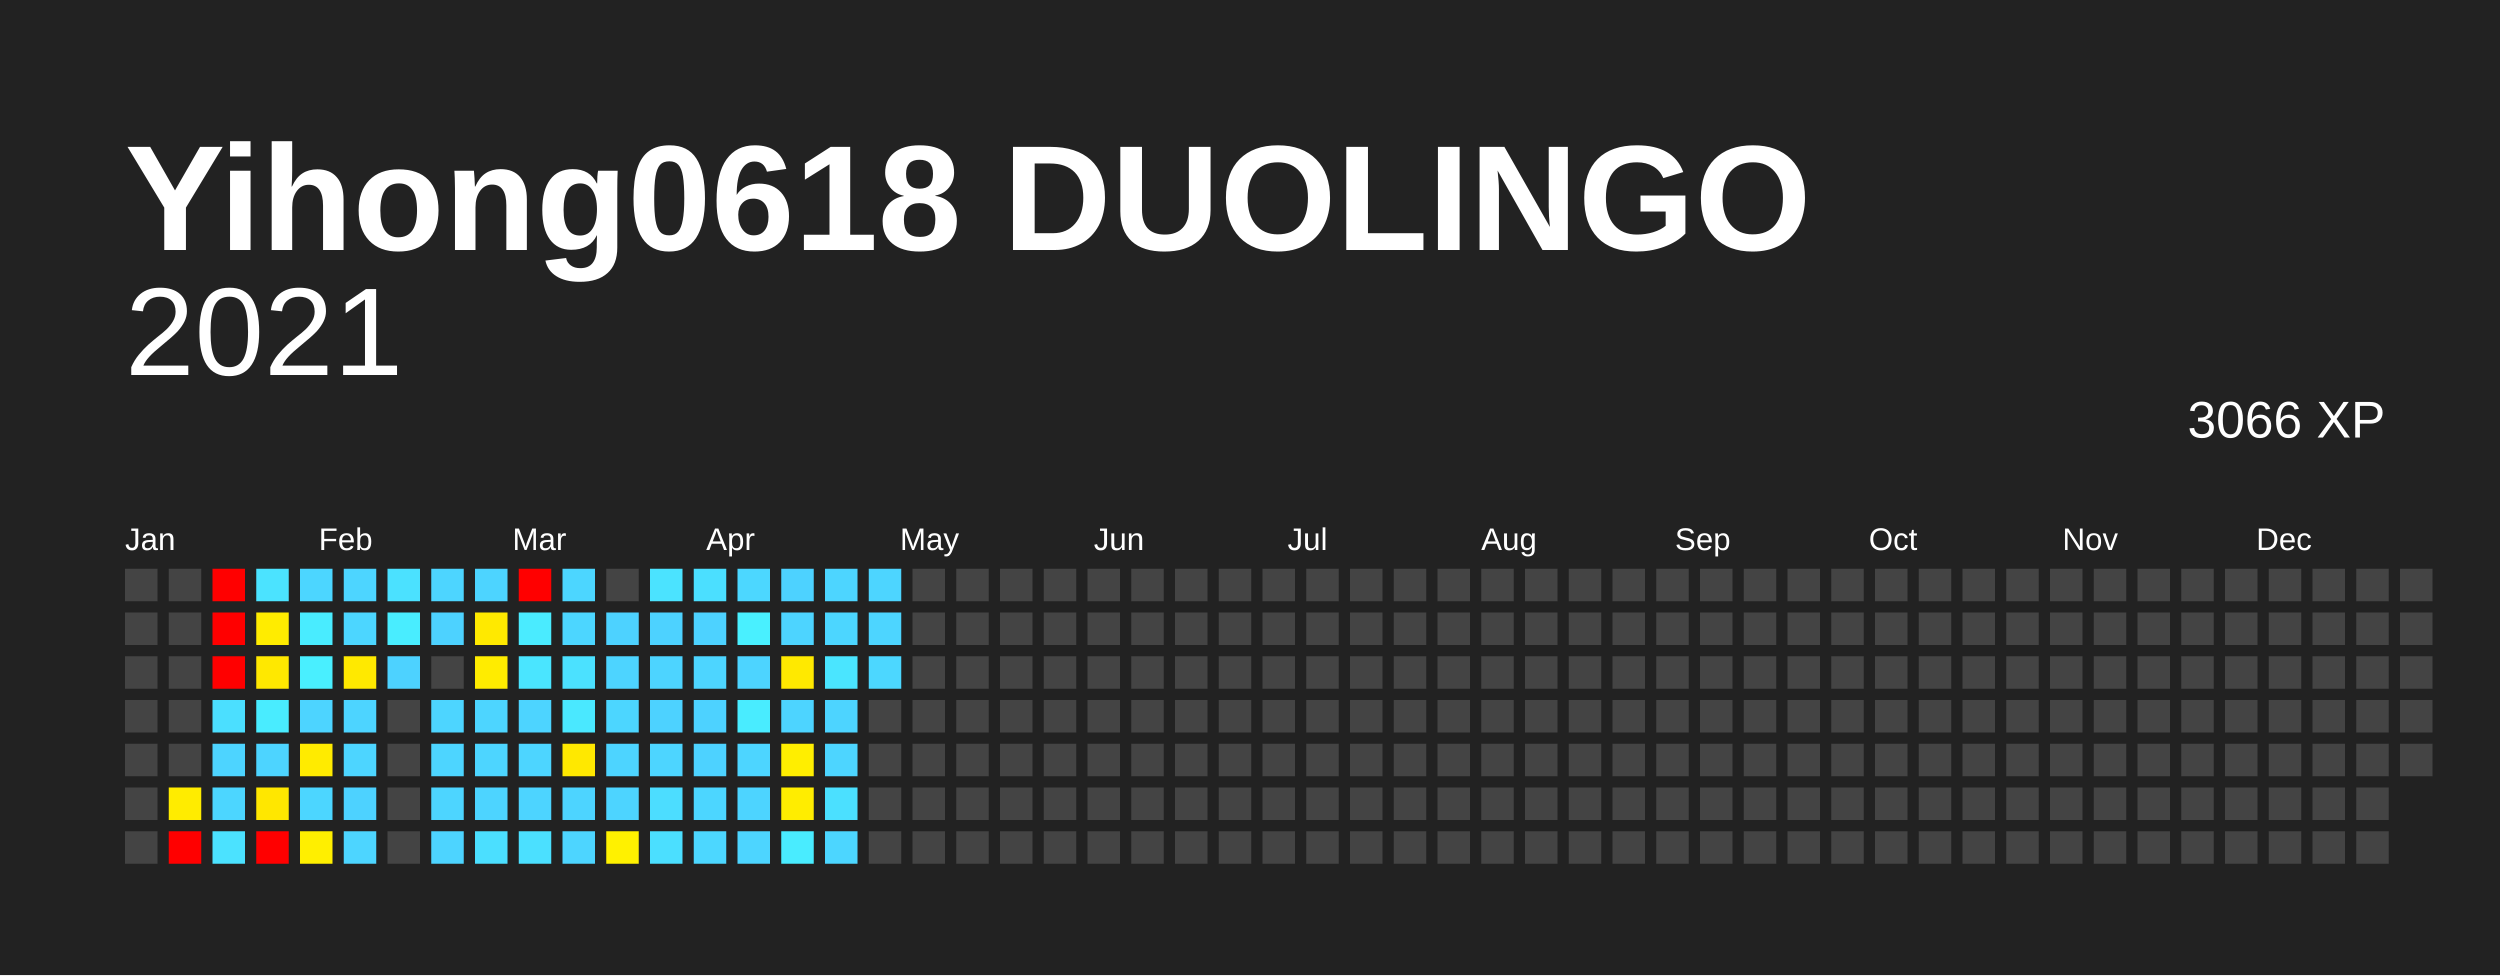
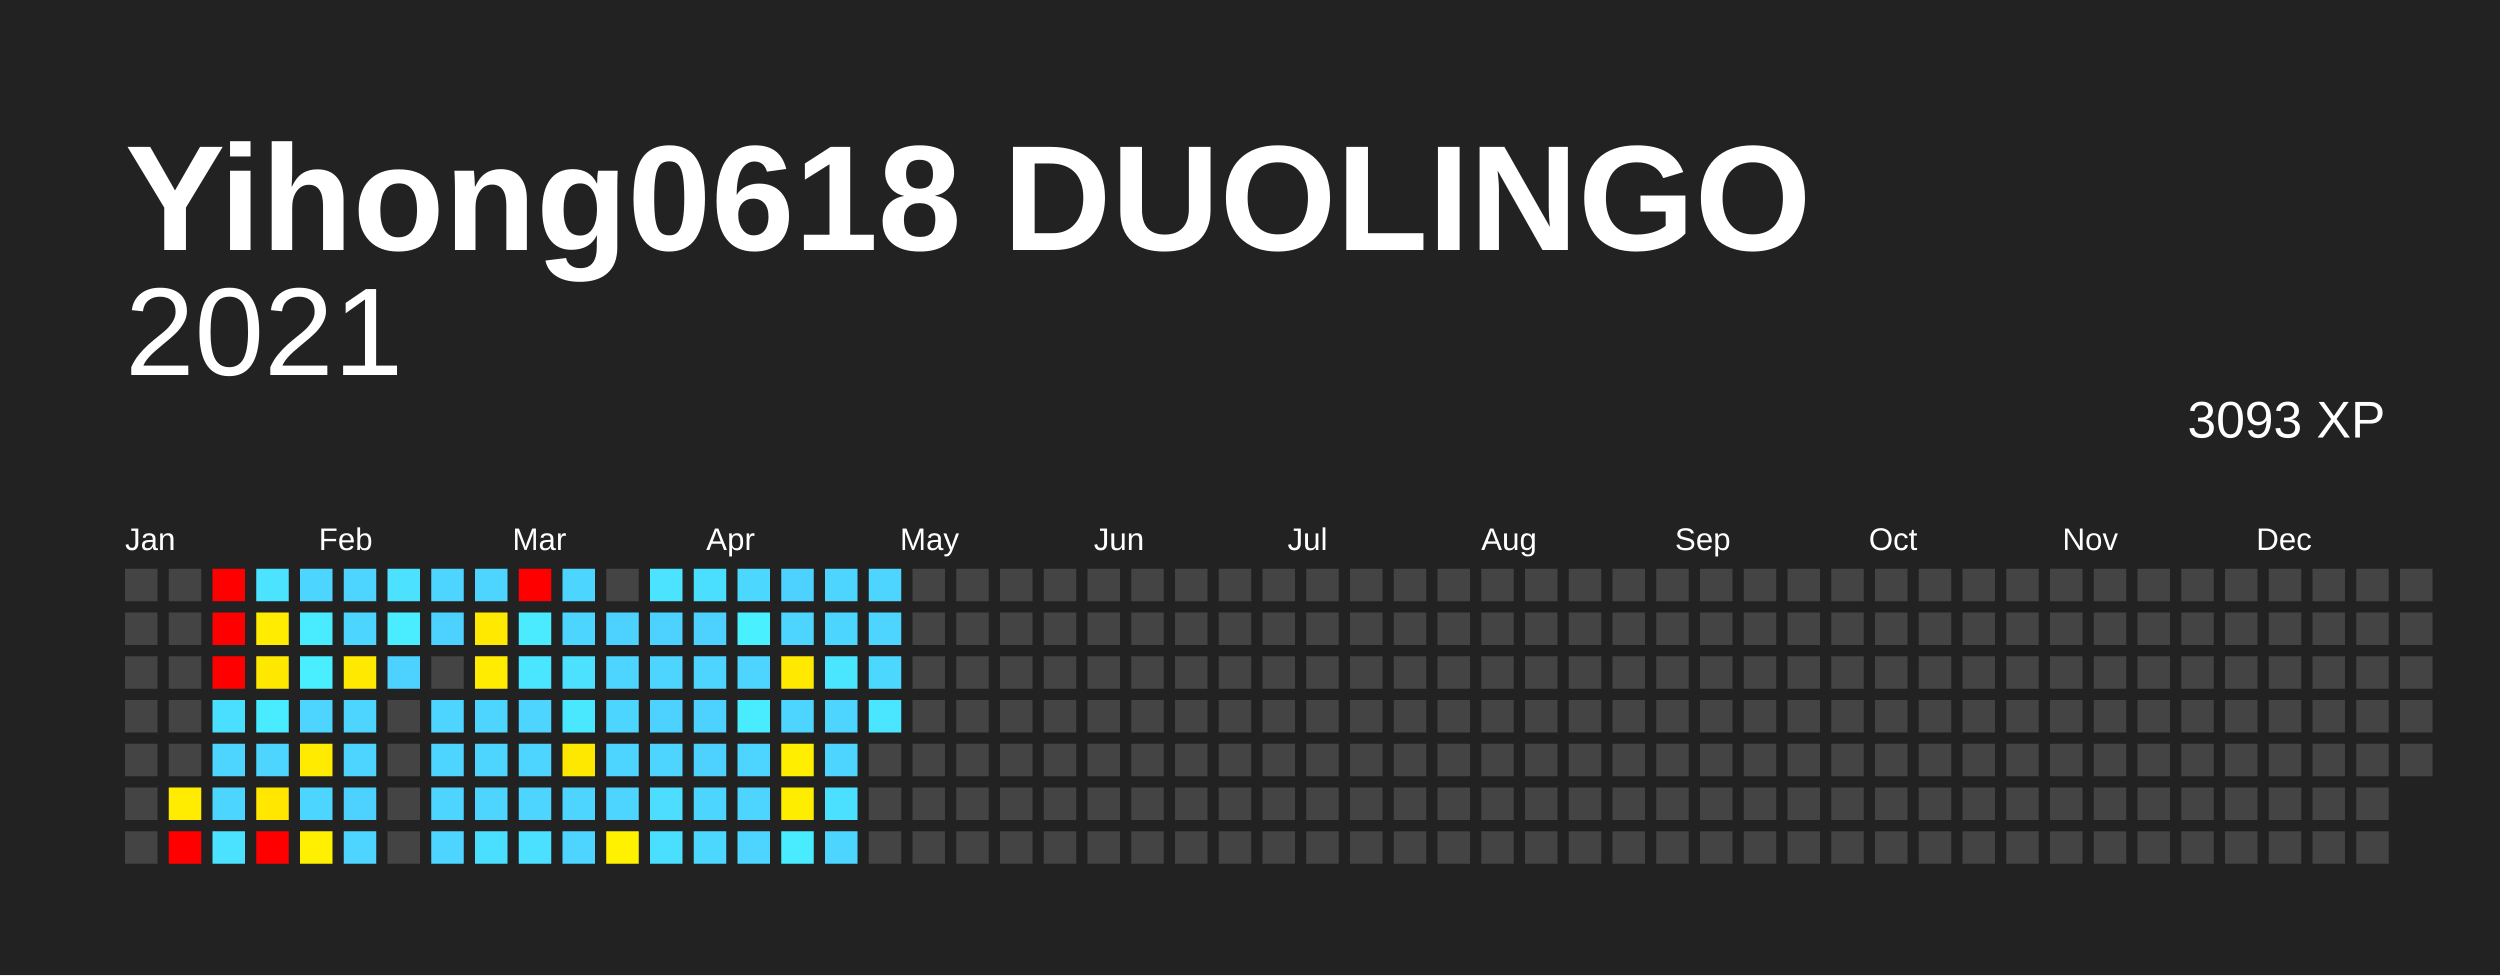
<svg xmlns="http://www.w3.org/2000/svg" baseProfile="full" height="78mm" version="1.1" viewBox="0,0,200,78" width="200mm">
  <defs />
  <rect fill="#222222" height="78" width="200" x="0" y="0" />
  <text fill="#FFFFFF" style="font-size:12px; font-family:Arial; font-weight:bold;" x="10" y="20">Yihong0618 DUOLINGO</text>
  <text alignment-baseline="hanging" fill="#FFFFFF" style="font-size:10.0px; font-family:Arial;" x="10" y="30">2021</text>
-   <text alignment-baseline="hanging" fill="#FFFFFF" style="font-size:4.125px; font-family:Arial;" x="175" y="35">3066 XP</text>
+   <text alignment-baseline="hanging" fill="#FFFFFF" style="font-size:4.125px; font-family:Arial;" x="175" y="35">3093 XP</text>
  <text fill="#FFFFFF" style="font-size:2.5px; font-family:Arial" x="10.0" y="44">Jan</text>
  <text fill="#FFFFFF" style="font-size:2.5px; font-family:Arial" x="25.5" y="44">Feb</text>
  <text fill="#FFFFFF" style="font-size:2.5px; font-family:Arial" x="41.0" y="44">Mar</text>
  <text fill="#FFFFFF" style="font-size:2.5px; font-family:Arial" x="56.5" y="44">Apr</text>
  <text fill="#FFFFFF" style="font-size:2.5px; font-family:Arial" x="72.0" y="44">May</text>
  <text fill="#FFFFFF" style="font-size:2.5px; font-family:Arial" x="87.5" y="44">Jun</text>
  <text fill="#FFFFFF" style="font-size:2.5px; font-family:Arial" x="103.0" y="44">Jul</text>
  <text fill="#FFFFFF" style="font-size:2.5px; font-family:Arial" x="118.5" y="44">Aug</text>
  <text fill="#FFFFFF" style="font-size:2.5px; font-family:Arial" x="134.0" y="44">Sep</text>
  <text fill="#FFFFFF" style="font-size:2.5px; font-family:Arial" x="149.5" y="44">Oct</text>
  <text fill="#FFFFFF" style="font-size:2.5px; font-family:Arial" x="165.0" y="44">Nov</text>
  <text fill="#FFFFFF" style="font-size:2.5px; font-family:Arial" x="180.5" y="44">Dec</text>
  <rect fill="#444444" height="2.6" width="2.6" x="10.0" y="45.5" />
  <rect fill="#444444" height="2.6" width="2.6" x="10.0" y="49.0" />
  <rect fill="#444444" height="2.6" width="2.6" x="10.0" y="52.5" />
  <rect fill="#444444" height="2.6" width="2.6" x="10.0" y="56.0" />
  <rect fill="#444444" height="2.6" width="2.6" x="10.0" y="59.5" />
  <rect fill="#444444" height="2.6" width="2.6" x="10.0" y="63.0" />
  <rect fill="#444444" height="2.6" width="2.6" x="10.0" y="66.5" />
  <rect fill="#444444" height="2.6" width="2.6" x="13.5" y="45.5" />
  <rect fill="#444444" height="2.6" width="2.6" x="13.5" y="49.0" />
  <rect fill="#444444" height="2.6" width="2.6" x="13.5" y="52.5" />
  <rect fill="#444444" height="2.6" width="2.6" x="13.5" y="56.0" />
  <rect fill="#444444" height="2.6" width="2.6" x="13.5" y="59.5" />
  <rect fill="#ffec00" height="2.6" width="2.6" x="13.5" y="63.0" />
  <rect fill="red" height="2.6" width="2.6" x="13.5" y="66.5" />
  <rect fill="red" height="2.6" width="2.6" x="17.0" y="45.5" />
  <rect fill="red" height="2.6" width="2.6" x="17.0" y="49.0" />
  <rect fill="red" height="2.6" width="2.6" x="17.0" y="52.5" />
  <rect fill="#4bdfff" height="2.6" width="2.6" x="17.0" y="56.0" />
  <rect fill="#4dd4ff" height="2.6" width="2.6" x="17.0" y="59.5" />
  <rect fill="#4cd6ff" height="2.6" width="2.6" x="17.0" y="63.0" />
  <rect fill="#4be2ff" height="2.6" width="2.6" x="17.0" y="66.5" />
  <rect fill="#4be3ff" height="2.6" width="2.6" x="20.5" y="45.5" />
  <rect fill="#ffec00" height="2.6" width="2.6" x="20.5" y="49.0" />
  <rect fill="#ffe800" height="2.6" width="2.6" x="20.5" y="52.5" />
  <rect fill="#49ecff" height="2.6" width="2.6" x="20.5" y="56.0" />
  <rect fill="#4dd4ff" height="2.6" width="2.6" x="20.5" y="59.5" />
  <rect fill="#ffe700" height="2.6" width="2.6" x="20.5" y="63.0" />
  <rect fill="red" height="2.6" width="2.6" x="20.5" y="66.5" />
  <rect fill="#4cd6ff" height="2.6" width="2.6" x="24.0" y="45.5" />
  <rect fill="#49ecff" height="2.6" width="2.6" x="24.0" y="49.0" />
  <rect fill="#49efff" height="2.6" width="2.6" x="24.0" y="52.5" />
  <rect fill="#4dd4ff" height="2.6" width="2.6" x="24.0" y="56.0" />
  <rect fill="#ffeb00" height="2.6" width="2.6" x="24.0" y="59.5" />
  <rect fill="#4cd6ff" height="2.6" width="2.6" x="24.0" y="63.0" />
  <rect fill="#ffef00" height="2.6" width="2.6" x="24.0" y="66.5" />
  <rect fill="#4dd5ff" height="2.6" width="2.6" x="27.5" y="45.5" />
  <rect fill="#4cd6ff" height="2.6" width="2.6" x="27.5" y="49.0" />
  <rect fill="#ffe900" height="2.6" width="2.6" x="27.5" y="52.5" />
  <rect fill="#4dd4ff" height="2.6" width="2.6" x="27.5" y="56.0" />
  <rect fill="#4dd5ff" height="2.6" width="2.6" x="27.5" y="59.5" />
  <rect fill="#4dd2ff" height="2.6" width="2.6" x="27.5" y="63.0" />
  <rect fill="#4dd5ff" height="2.6" width="2.6" x="27.5" y="66.5" />
  <rect fill="#4be1ff" height="2.6" width="2.6" x="31.0" y="45.5" />
  <rect fill="#49edff" height="2.6" width="2.6" x="31.0" y="49.0" />
  <rect fill="#4dd2ff" height="2.6" width="2.6" x="31.0" y="52.5" />
  <rect fill="#444444" height="2.6" width="2.6" x="31.0" y="56.0" />
  <rect fill="#444444" height="2.6" width="2.6" x="31.0" y="59.5" />
  <rect fill="#444444" height="2.6" width="2.6" x="31.0" y="63.0" />
  <rect fill="#444444" height="2.6" width="2.6" x="31.0" y="66.5" />
  <rect fill="#4dd5ff" height="2.6" width="2.6" x="34.5" y="45.5" />
  <rect fill="#4dd2ff" height="2.6" width="2.6" x="34.5" y="49.0" />
  <rect fill="#444444" height="2.6" width="2.6" x="34.5" y="52.5" />
  <rect fill="#4dd5ff" height="2.6" width="2.6" x="34.5" y="56.0" />
  <rect fill="#4dd5ff" height="2.6" width="2.6" x="34.5" y="59.5" />
  <rect fill="#4dd5ff" height="2.6" width="2.6" x="34.5" y="63.0" />
  <rect fill="#4dd4ff" height="2.6" width="2.6" x="34.5" y="66.5" />
  <rect fill="#4dd4ff" height="2.6" width="2.6" x="38.0" y="45.5" />
  <rect fill="#ffe900" height="2.6" width="2.6" x="38.0" y="49.0" />
  <rect fill="#ffec00" height="2.6" width="2.6" x="38.0" y="52.5" />
  <rect fill="#4dd5ff" height="2.6" width="2.6" x="38.0" y="56.0" />
  <rect fill="#4dd5ff" height="2.6" width="2.6" x="38.0" y="59.5" />
  <rect fill="#4dd4ff" height="2.6" width="2.6" x="38.0" y="63.0" />
  <rect fill="#4bdfff" height="2.6" width="2.6" x="38.0" y="66.5" />
  <rect fill="red" height="2.6" width="2.6" x="41.5" y="45.5" />
  <rect fill="#4aebff" height="2.6" width="2.6" x="41.5" y="49.0" />
  <rect fill="#4ae5ff" height="2.6" width="2.6" x="41.5" y="52.5" />
  <rect fill="#4dd4ff" height="2.6" width="2.6" x="41.5" y="56.0" />
  <rect fill="#4dd5ff" height="2.6" width="2.6" x="41.5" y="59.5" />
  <rect fill="#4dd4ff" height="2.6" width="2.6" x="41.5" y="63.0" />
  <rect fill="#4be0ff" height="2.6" width="2.6" x="41.5" y="66.5" />
  <rect fill="#4cd6ff" height="2.6" width="2.6" x="45.0" y="45.5" />
  <rect fill="#4cd6ff" height="2.6" width="2.6" x="45.0" y="49.0" />
  <rect fill="#4be1ff" height="2.6" width="2.6" x="45.0" y="52.5" />
  <rect fill="#4ae8ff" height="2.6" width="2.6" x="45.0" y="56.0" />
  <rect fill="#ffe800" height="2.6" width="2.6" x="45.0" y="59.5" />
  <rect fill="#4dd4ff" height="2.6" width="2.6" x="45.0" y="63.0" />
  <rect fill="#4dd5ff" height="2.6" width="2.6" x="45.0" y="66.5" />
  <rect fill="#444444" height="2.6" width="2.6" x="48.5" y="45.5" />
  <rect fill="#4dd2ff" height="2.6" width="2.6" x="48.5" y="49.0" />
  <rect fill="#4dd4ff" height="2.6" width="2.6" x="48.5" y="52.5" />
  <rect fill="#4cd6ff" height="2.6" width="2.6" x="48.5" y="56.0" />
  <rect fill="#4dd4ff" height="2.6" width="2.6" x="48.5" y="59.5" />
  <rect fill="#4dd4ff" height="2.6" width="2.6" x="48.5" y="63.0" />
  <rect fill="#fff100" height="2.6" width="2.6" x="48.5" y="66.5" />
  <rect fill="#4be3ff" height="2.6" width="2.6" x="52.0" y="45.5" />
  <rect fill="#4dd2ff" height="2.6" width="2.6" x="52.0" y="49.0" />
  <rect fill="#4dd4ff" height="2.6" width="2.6" x="52.0" y="52.5" />
  <rect fill="#4dd2ff" height="2.6" width="2.6" x="52.0" y="56.0" />
  <rect fill="#4dd5ff" height="2.6" width="2.6" x="52.0" y="59.5" />
  <rect fill="#4cddff" height="2.6" width="2.6" x="52.0" y="63.0" />
  <rect fill="#4bdfff" height="2.6" width="2.6" x="52.0" y="66.5" />
  <rect fill="#4bdfff" height="2.6" width="2.6" x="55.5" y="45.5" />
  <rect fill="#4dd2ff" height="2.6" width="2.6" x="55.5" y="49.0" />
  <rect fill="#4dd5ff" height="2.6" width="2.6" x="55.5" y="52.5" />
  <rect fill="#4dd2ff" height="2.6" width="2.6" x="55.5" y="56.0" />
  <rect fill="#4dd2ff" height="2.6" width="2.6" x="55.5" y="59.5" />
  <rect fill="#4cd6ff" height="2.6" width="2.6" x="55.5" y="63.0" />
  <rect fill="#4cd7ff" height="2.6" width="2.6" x="55.5" y="66.5" />
  <rect fill="#4cd7ff" height="2.6" width="2.6" x="59.0" y="45.5" />
  <rect fill="#49f0ff" height="2.6" width="2.6" x="59.0" y="49.0" />
  <rect fill="#4dd4ff" height="2.6" width="2.6" x="59.0" y="52.5" />
  <rect fill="#49ecff" height="2.6" width="2.6" x="59.0" y="56.0" />
  <rect fill="#4dd5ff" height="2.6" width="2.6" x="59.0" y="59.5" />
  <rect fill="#4dd4ff" height="2.6" width="2.6" x="59.0" y="63.0" />
  <rect fill="#4dd5ff" height="2.6" width="2.6" x="59.0" y="66.5" />
  <rect fill="#4dd2ff" height="2.6" width="2.6" x="62.5" y="45.5" />
  <rect fill="#4dd4ff" height="2.6" width="2.6" x="62.5" y="49.0" />
  <rect fill="#ffe900" height="2.6" width="2.6" x="62.5" y="52.5" />
  <rect fill="#4dd4ff" height="2.6" width="2.6" x="62.5" y="56.0" />
  <rect fill="#ffee00" height="2.6" width="2.6" x="62.5" y="59.5" />
  <rect fill="#ffed00" height="2.6" width="2.6" x="62.5" y="63.0" />
  <rect fill="#49ecff" height="2.6" width="2.6" x="62.5" y="66.5" />
  <rect fill="#4dd5ff" height="2.6" width="2.6" x="66.0" y="45.5" />
  <rect fill="#4cd6ff" height="2.6" width="2.6" x="66.0" y="49.0" />
  <rect fill="#4ae5ff" height="2.6" width="2.6" x="66.0" y="52.5" />
  <rect fill="#4dd4ff" height="2.6" width="2.6" x="66.0" y="56.0" />
  <rect fill="#4dd5ff" height="2.6" width="2.6" x="66.0" y="59.5" />
  <rect fill="#4be0ff" height="2.6" width="2.6" x="66.0" y="63.0" />
  <rect fill="#4cd6ff" height="2.6" width="2.6" x="66.0" y="66.5" />
  <rect fill="#4dd5ff" height="2.6" width="2.6" x="69.5" y="45.5" />
  <rect fill="#4dd5ff" height="2.6" width="2.6" x="69.5" y="49.0" />
  <rect fill="#4cd7ff" height="2.6" width="2.6" x="69.5" y="52.5" />
-   <rect fill="#444444" height="2.6" width="2.6" x="69.5" y="56.0" />
+   <rect fill="#4ae5ff" height="2.6" width="2.6" x="69.5" y="56.0" />
  <rect fill="#444444" height="2.6" width="2.6" x="69.5" y="59.5" />
  <rect fill="#444444" height="2.6" width="2.6" x="69.5" y="63.0" />
  <rect fill="#444444" height="2.6" width="2.6" x="69.5" y="66.5" />
  <rect fill="#444444" height="2.6" width="2.6" x="73.0" y="45.5" />
  <rect fill="#444444" height="2.6" width="2.6" x="73.0" y="49.0" />
  <rect fill="#444444" height="2.6" width="2.6" x="73.0" y="52.5" />
  <rect fill="#444444" height="2.6" width="2.6" x="73.0" y="56.0" />
  <rect fill="#444444" height="2.6" width="2.6" x="73.0" y="59.5" />
  <rect fill="#444444" height="2.6" width="2.6" x="73.0" y="63.0" />
  <rect fill="#444444" height="2.6" width="2.6" x="73.0" y="66.5" />
  <rect fill="#444444" height="2.6" width="2.6" x="76.5" y="45.5" />
  <rect fill="#444444" height="2.6" width="2.6" x="76.5" y="49.0" />
  <rect fill="#444444" height="2.6" width="2.6" x="76.5" y="52.5" />
  <rect fill="#444444" height="2.6" width="2.6" x="76.5" y="56.0" />
  <rect fill="#444444" height="2.6" width="2.6" x="76.5" y="59.5" />
  <rect fill="#444444" height="2.6" width="2.6" x="76.5" y="63.0" />
  <rect fill="#444444" height="2.6" width="2.6" x="76.5" y="66.5" />
  <rect fill="#444444" height="2.6" width="2.6" x="80.0" y="45.5" />
  <rect fill="#444444" height="2.6" width="2.6" x="80.0" y="49.0" />
  <rect fill="#444444" height="2.6" width="2.6" x="80.0" y="52.5" />
  <rect fill="#444444" height="2.6" width="2.6" x="80.0" y="56.0" />
  <rect fill="#444444" height="2.6" width="2.6" x="80.0" y="59.5" />
  <rect fill="#444444" height="2.6" width="2.6" x="80.0" y="63.0" />
  <rect fill="#444444" height="2.6" width="2.6" x="80.0" y="66.5" />
  <rect fill="#444444" height="2.6" width="2.6" x="83.5" y="45.5" />
  <rect fill="#444444" height="2.6" width="2.6" x="83.5" y="49.0" />
  <rect fill="#444444" height="2.6" width="2.6" x="83.5" y="52.5" />
  <rect fill="#444444" height="2.6" width="2.6" x="83.5" y="56.0" />
  <rect fill="#444444" height="2.6" width="2.6" x="83.5" y="59.5" />
  <rect fill="#444444" height="2.6" width="2.6" x="83.5" y="63.0" />
  <rect fill="#444444" height="2.6" width="2.6" x="83.5" y="66.5" />
  <rect fill="#444444" height="2.6" width="2.6" x="87.0" y="45.5" />
  <rect fill="#444444" height="2.6" width="2.6" x="87.0" y="49.0" />
  <rect fill="#444444" height="2.6" width="2.6" x="87.0" y="52.5" />
  <rect fill="#444444" height="2.6" width="2.6" x="87.0" y="56.0" />
  <rect fill="#444444" height="2.6" width="2.6" x="87.0" y="59.5" />
  <rect fill="#444444" height="2.6" width="2.6" x="87.0" y="63.0" />
  <rect fill="#444444" height="2.6" width="2.6" x="87.0" y="66.5" />
  <rect fill="#444444" height="2.6" width="2.6" x="90.5" y="45.5" />
  <rect fill="#444444" height="2.6" width="2.6" x="90.5" y="49.0" />
  <rect fill="#444444" height="2.6" width="2.6" x="90.5" y="52.5" />
  <rect fill="#444444" height="2.6" width="2.6" x="90.5" y="56.0" />
  <rect fill="#444444" height="2.6" width="2.6" x="90.5" y="59.5" />
  <rect fill="#444444" height="2.6" width="2.6" x="90.5" y="63.0" />
  <rect fill="#444444" height="2.6" width="2.6" x="90.5" y="66.5" />
  <rect fill="#444444" height="2.6" width="2.6" x="94.0" y="45.5" />
  <rect fill="#444444" height="2.6" width="2.6" x="94.0" y="49.0" />
  <rect fill="#444444" height="2.6" width="2.6" x="94.0" y="52.5" />
  <rect fill="#444444" height="2.6" width="2.6" x="94.0" y="56.0" />
  <rect fill="#444444" height="2.6" width="2.6" x="94.0" y="59.5" />
  <rect fill="#444444" height="2.6" width="2.6" x="94.0" y="63.0" />
  <rect fill="#444444" height="2.6" width="2.6" x="94.0" y="66.5" />
  <rect fill="#444444" height="2.6" width="2.6" x="97.5" y="45.5" />
  <rect fill="#444444" height="2.6" width="2.6" x="97.5" y="49.0" />
  <rect fill="#444444" height="2.6" width="2.6" x="97.5" y="52.5" />
  <rect fill="#444444" height="2.6" width="2.6" x="97.5" y="56.0" />
  <rect fill="#444444" height="2.6" width="2.6" x="97.5" y="59.5" />
  <rect fill="#444444" height="2.6" width="2.6" x="97.5" y="63.0" />
  <rect fill="#444444" height="2.6" width="2.6" x="97.5" y="66.5" />
  <rect fill="#444444" height="2.6" width="2.6" x="101.0" y="45.5" />
  <rect fill="#444444" height="2.6" width="2.6" x="101.0" y="49.0" />
  <rect fill="#444444" height="2.6" width="2.6" x="101.0" y="52.5" />
  <rect fill="#444444" height="2.6" width="2.6" x="101.0" y="56.0" />
  <rect fill="#444444" height="2.6" width="2.6" x="101.0" y="59.5" />
  <rect fill="#444444" height="2.6" width="2.6" x="101.0" y="63.0" />
  <rect fill="#444444" height="2.6" width="2.6" x="101.0" y="66.5" />
  <rect fill="#444444" height="2.6" width="2.6" x="104.5" y="45.5" />
  <rect fill="#444444" height="2.6" width="2.6" x="104.5" y="49.0" />
  <rect fill="#444444" height="2.6" width="2.6" x="104.5" y="52.5" />
  <rect fill="#444444" height="2.6" width="2.6" x="104.5" y="56.0" />
  <rect fill="#444444" height="2.6" width="2.6" x="104.5" y="59.5" />
  <rect fill="#444444" height="2.6" width="2.6" x="104.5" y="63.0" />
  <rect fill="#444444" height="2.6" width="2.6" x="104.5" y="66.5" />
  <rect fill="#444444" height="2.6" width="2.6" x="108.0" y="45.5" />
  <rect fill="#444444" height="2.6" width="2.6" x="108.0" y="49.0" />
  <rect fill="#444444" height="2.6" width="2.6" x="108.0" y="52.5" />
  <rect fill="#444444" height="2.6" width="2.6" x="108.0" y="56.0" />
  <rect fill="#444444" height="2.6" width="2.6" x="108.0" y="59.5" />
  <rect fill="#444444" height="2.6" width="2.6" x="108.0" y="63.0" />
  <rect fill="#444444" height="2.6" width="2.6" x="108.0" y="66.5" />
  <rect fill="#444444" height="2.6" width="2.6" x="111.5" y="45.5" />
  <rect fill="#444444" height="2.6" width="2.6" x="111.5" y="49.0" />
  <rect fill="#444444" height="2.6" width="2.6" x="111.5" y="52.5" />
  <rect fill="#444444" height="2.6" width="2.6" x="111.5" y="56.0" />
  <rect fill="#444444" height="2.6" width="2.6" x="111.5" y="59.5" />
  <rect fill="#444444" height="2.6" width="2.6" x="111.5" y="63.0" />
  <rect fill="#444444" height="2.6" width="2.6" x="111.5" y="66.5" />
  <rect fill="#444444" height="2.6" width="2.6" x="115.0" y="45.5" />
  <rect fill="#444444" height="2.6" width="2.6" x="115.0" y="49.0" />
  <rect fill="#444444" height="2.6" width="2.6" x="115.0" y="52.5" />
  <rect fill="#444444" height="2.6" width="2.6" x="115.0" y="56.0" />
  <rect fill="#444444" height="2.6" width="2.6" x="115.0" y="59.5" />
  <rect fill="#444444" height="2.6" width="2.6" x="115.0" y="63.0" />
  <rect fill="#444444" height="2.6" width="2.6" x="115.0" y="66.5" />
  <rect fill="#444444" height="2.6" width="2.6" x="118.5" y="45.5" />
  <rect fill="#444444" height="2.6" width="2.6" x="118.5" y="49.0" />
  <rect fill="#444444" height="2.6" width="2.6" x="118.5" y="52.5" />
  <rect fill="#444444" height="2.6" width="2.6" x="118.5" y="56.0" />
  <rect fill="#444444" height="2.6" width="2.6" x="118.5" y="59.5" />
  <rect fill="#444444" height="2.6" width="2.6" x="118.5" y="63.0" />
  <rect fill="#444444" height="2.6" width="2.6" x="118.5" y="66.5" />
  <rect fill="#444444" height="2.6" width="2.6" x="122.0" y="45.5" />
  <rect fill="#444444" height="2.6" width="2.6" x="122.0" y="49.0" />
  <rect fill="#444444" height="2.6" width="2.6" x="122.0" y="52.5" />
  <rect fill="#444444" height="2.6" width="2.6" x="122.0" y="56.0" />
  <rect fill="#444444" height="2.6" width="2.6" x="122.0" y="59.5" />
  <rect fill="#444444" height="2.6" width="2.6" x="122.0" y="63.0" />
  <rect fill="#444444" height="2.6" width="2.6" x="122.0" y="66.5" />
  <rect fill="#444444" height="2.6" width="2.6" x="125.5" y="45.5" />
  <rect fill="#444444" height="2.6" width="2.6" x="125.5" y="49.0" />
  <rect fill="#444444" height="2.6" width="2.6" x="125.5" y="52.5" />
  <rect fill="#444444" height="2.6" width="2.6" x="125.5" y="56.0" />
  <rect fill="#444444" height="2.6" width="2.6" x="125.5" y="59.5" />
  <rect fill="#444444" height="2.6" width="2.6" x="125.5" y="63.0" />
  <rect fill="#444444" height="2.6" width="2.6" x="125.5" y="66.5" />
  <rect fill="#444444" height="2.6" width="2.6" x="129.0" y="45.5" />
  <rect fill="#444444" height="2.6" width="2.6" x="129.0" y="49.0" />
  <rect fill="#444444" height="2.6" width="2.6" x="129.0" y="52.5" />
  <rect fill="#444444" height="2.6" width="2.6" x="129.0" y="56.0" />
  <rect fill="#444444" height="2.6" width="2.6" x="129.0" y="59.5" />
  <rect fill="#444444" height="2.6" width="2.6" x="129.0" y="63.0" />
  <rect fill="#444444" height="2.6" width="2.6" x="129.0" y="66.5" />
  <rect fill="#444444" height="2.6" width="2.6" x="132.5" y="45.5" />
  <rect fill="#444444" height="2.6" width="2.6" x="132.5" y="49.0" />
  <rect fill="#444444" height="2.6" width="2.6" x="132.5" y="52.5" />
  <rect fill="#444444" height="2.6" width="2.6" x="132.5" y="56.0" />
  <rect fill="#444444" height="2.6" width="2.6" x="132.5" y="59.5" />
  <rect fill="#444444" height="2.6" width="2.6" x="132.5" y="63.0" />
  <rect fill="#444444" height="2.6" width="2.6" x="132.5" y="66.5" />
  <rect fill="#444444" height="2.6" width="2.6" x="136.0" y="45.5" />
  <rect fill="#444444" height="2.6" width="2.6" x="136.0" y="49.0" />
  <rect fill="#444444" height="2.6" width="2.6" x="136.0" y="52.5" />
  <rect fill="#444444" height="2.6" width="2.6" x="136.0" y="56.0" />
  <rect fill="#444444" height="2.6" width="2.6" x="136.0" y="59.5" />
  <rect fill="#444444" height="2.6" width="2.6" x="136.0" y="63.0" />
  <rect fill="#444444" height="2.6" width="2.6" x="136.0" y="66.5" />
  <rect fill="#444444" height="2.6" width="2.6" x="139.5" y="45.5" />
  <rect fill="#444444" height="2.6" width="2.6" x="139.5" y="49.0" />
  <rect fill="#444444" height="2.6" width="2.6" x="139.5" y="52.5" />
  <rect fill="#444444" height="2.6" width="2.6" x="139.5" y="56.0" />
  <rect fill="#444444" height="2.6" width="2.6" x="139.5" y="59.5" />
  <rect fill="#444444" height="2.6" width="2.6" x="139.5" y="63.0" />
  <rect fill="#444444" height="2.6" width="2.6" x="139.5" y="66.5" />
  <rect fill="#444444" height="2.6" width="2.6" x="143.0" y="45.5" />
  <rect fill="#444444" height="2.6" width="2.6" x="143.0" y="49.0" />
  <rect fill="#444444" height="2.6" width="2.6" x="143.0" y="52.5" />
  <rect fill="#444444" height="2.6" width="2.6" x="143.0" y="56.0" />
  <rect fill="#444444" height="2.6" width="2.6" x="143.0" y="59.5" />
  <rect fill="#444444" height="2.6" width="2.6" x="143.0" y="63.0" />
  <rect fill="#444444" height="2.6" width="2.6" x="143.0" y="66.5" />
  <rect fill="#444444" height="2.6" width="2.6" x="146.5" y="45.5" />
  <rect fill="#444444" height="2.6" width="2.6" x="146.5" y="49.0" />
  <rect fill="#444444" height="2.6" width="2.6" x="146.5" y="52.5" />
  <rect fill="#444444" height="2.6" width="2.6" x="146.5" y="56.0" />
  <rect fill="#444444" height="2.6" width="2.6" x="146.5" y="59.5" />
  <rect fill="#444444" height="2.6" width="2.6" x="146.5" y="63.0" />
  <rect fill="#444444" height="2.6" width="2.6" x="146.5" y="66.5" />
  <rect fill="#444444" height="2.6" width="2.6" x="150.0" y="45.5" />
  <rect fill="#444444" height="2.6" width="2.6" x="150.0" y="49.0" />
  <rect fill="#444444" height="2.6" width="2.6" x="150.0" y="52.5" />
  <rect fill="#444444" height="2.6" width="2.6" x="150.0" y="56.0" />
  <rect fill="#444444" height="2.6" width="2.6" x="150.0" y="59.5" />
  <rect fill="#444444" height="2.6" width="2.6" x="150.0" y="63.0" />
  <rect fill="#444444" height="2.6" width="2.6" x="150.0" y="66.5" />
  <rect fill="#444444" height="2.6" width="2.6" x="153.5" y="45.5" />
  <rect fill="#444444" height="2.6" width="2.6" x="153.5" y="49.0" />
  <rect fill="#444444" height="2.6" width="2.6" x="153.5" y="52.5" />
  <rect fill="#444444" height="2.6" width="2.6" x="153.5" y="56.0" />
  <rect fill="#444444" height="2.6" width="2.6" x="153.5" y="59.5" />
  <rect fill="#444444" height="2.6" width="2.6" x="153.5" y="63.0" />
  <rect fill="#444444" height="2.6" width="2.6" x="153.5" y="66.5" />
  <rect fill="#444444" height="2.6" width="2.6" x="157.0" y="45.5" />
  <rect fill="#444444" height="2.6" width="2.6" x="157.0" y="49.0" />
  <rect fill="#444444" height="2.6" width="2.6" x="157.0" y="52.5" />
  <rect fill="#444444" height="2.6" width="2.6" x="157.0" y="56.0" />
  <rect fill="#444444" height="2.6" width="2.6" x="157.0" y="59.5" />
  <rect fill="#444444" height="2.6" width="2.6" x="157.0" y="63.0" />
  <rect fill="#444444" height="2.6" width="2.6" x="157.0" y="66.5" />
  <rect fill="#444444" height="2.6" width="2.6" x="160.5" y="45.5" />
  <rect fill="#444444" height="2.6" width="2.6" x="160.5" y="49.0" />
  <rect fill="#444444" height="2.6" width="2.6" x="160.5" y="52.5" />
  <rect fill="#444444" height="2.6" width="2.6" x="160.5" y="56.0" />
  <rect fill="#444444" height="2.6" width="2.6" x="160.5" y="59.5" />
  <rect fill="#444444" height="2.6" width="2.6" x="160.5" y="63.0" />
  <rect fill="#444444" height="2.6" width="2.6" x="160.5" y="66.5" />
  <rect fill="#444444" height="2.6" width="2.6" x="164.0" y="45.5" />
  <rect fill="#444444" height="2.6" width="2.6" x="164.0" y="49.0" />
  <rect fill="#444444" height="2.6" width="2.6" x="164.0" y="52.5" />
  <rect fill="#444444" height="2.6" width="2.6" x="164.0" y="56.0" />
  <rect fill="#444444" height="2.6" width="2.6" x="164.0" y="59.5" />
  <rect fill="#444444" height="2.6" width="2.6" x="164.0" y="63.0" />
  <rect fill="#444444" height="2.6" width="2.6" x="164.0" y="66.5" />
  <rect fill="#444444" height="2.6" width="2.6" x="167.5" y="45.5" />
  <rect fill="#444444" height="2.6" width="2.6" x="167.5" y="49.0" />
  <rect fill="#444444" height="2.6" width="2.6" x="167.5" y="52.5" />
  <rect fill="#444444" height="2.6" width="2.6" x="167.5" y="56.0" />
  <rect fill="#444444" height="2.6" width="2.6" x="167.5" y="59.5" />
  <rect fill="#444444" height="2.6" width="2.6" x="167.5" y="63.0" />
  <rect fill="#444444" height="2.6" width="2.6" x="167.5" y="66.5" />
  <rect fill="#444444" height="2.6" width="2.6" x="171.0" y="45.5" />
  <rect fill="#444444" height="2.6" width="2.6" x="171.0" y="49.0" />
  <rect fill="#444444" height="2.6" width="2.6" x="171.0" y="52.5" />
  <rect fill="#444444" height="2.6" width="2.6" x="171.0" y="56.0" />
  <rect fill="#444444" height="2.6" width="2.6" x="171.0" y="59.5" />
  <rect fill="#444444" height="2.6" width="2.6" x="171.0" y="63.0" />
  <rect fill="#444444" height="2.6" width="2.6" x="171.0" y="66.5" />
  <rect fill="#444444" height="2.6" width="2.6" x="174.5" y="45.5" />
  <rect fill="#444444" height="2.6" width="2.6" x="174.5" y="49.0" />
  <rect fill="#444444" height="2.6" width="2.6" x="174.5" y="52.5" />
  <rect fill="#444444" height="2.6" width="2.6" x="174.5" y="56.0" />
  <rect fill="#444444" height="2.6" width="2.6" x="174.5" y="59.5" />
  <rect fill="#444444" height="2.6" width="2.6" x="174.5" y="63.0" />
  <rect fill="#444444" height="2.6" width="2.6" x="174.5" y="66.5" />
  <rect fill="#444444" height="2.6" width="2.6" x="178.0" y="45.5" />
  <rect fill="#444444" height="2.6" width="2.6" x="178.0" y="49.0" />
  <rect fill="#444444" height="2.6" width="2.6" x="178.0" y="52.5" />
  <rect fill="#444444" height="2.6" width="2.6" x="178.0" y="56.0" />
  <rect fill="#444444" height="2.6" width="2.6" x="178.0" y="59.5" />
  <rect fill="#444444" height="2.6" width="2.6" x="178.0" y="63.0" />
  <rect fill="#444444" height="2.6" width="2.6" x="178.0" y="66.5" />
  <rect fill="#444444" height="2.6" width="2.6" x="181.5" y="45.5" />
  <rect fill="#444444" height="2.6" width="2.6" x="181.5" y="49.0" />
  <rect fill="#444444" height="2.6" width="2.6" x="181.5" y="52.5" />
  <rect fill="#444444" height="2.6" width="2.6" x="181.5" y="56.0" />
  <rect fill="#444444" height="2.6" width="2.6" x="181.5" y="59.5" />
  <rect fill="#444444" height="2.6" width="2.6" x="181.5" y="63.0" />
  <rect fill="#444444" height="2.6" width="2.6" x="181.5" y="66.5" />
  <rect fill="#444444" height="2.6" width="2.6" x="185.0" y="45.5" />
  <rect fill="#444444" height="2.6" width="2.6" x="185.0" y="49.0" />
  <rect fill="#444444" height="2.6" width="2.6" x="185.0" y="52.5" />
  <rect fill="#444444" height="2.6" width="2.6" x="185.0" y="56.0" />
  <rect fill="#444444" height="2.6" width="2.6" x="185.0" y="59.5" />
  <rect fill="#444444" height="2.6" width="2.6" x="185.0" y="63.0" />
  <rect fill="#444444" height="2.6" width="2.6" x="185.0" y="66.5" />
  <rect fill="#444444" height="2.6" width="2.6" x="188.5" y="45.5" />
  <rect fill="#444444" height="2.6" width="2.6" x="188.5" y="49.0" />
  <rect fill="#444444" height="2.6" width="2.6" x="188.5" y="52.5" />
  <rect fill="#444444" height="2.6" width="2.6" x="188.5" y="56.0" />
  <rect fill="#444444" height="2.6" width="2.6" x="188.5" y="59.5" />
  <rect fill="#444444" height="2.6" width="2.6" x="188.5" y="63.0" />
  <rect fill="#444444" height="2.6" width="2.6" x="188.5" y="66.5" />
  <rect fill="#444444" height="2.6" width="2.6" x="192.0" y="45.5" />
  <rect fill="#444444" height="2.6" width="2.6" x="192.0" y="49.0" />
  <rect fill="#444444" height="2.6" width="2.6" x="192.0" y="52.5" />
  <rect fill="#444444" height="2.6" width="2.6" x="192.0" y="56.0" />
  <rect fill="#444444" height="2.6" width="2.6" x="192.0" y="59.5" />
</svg>
